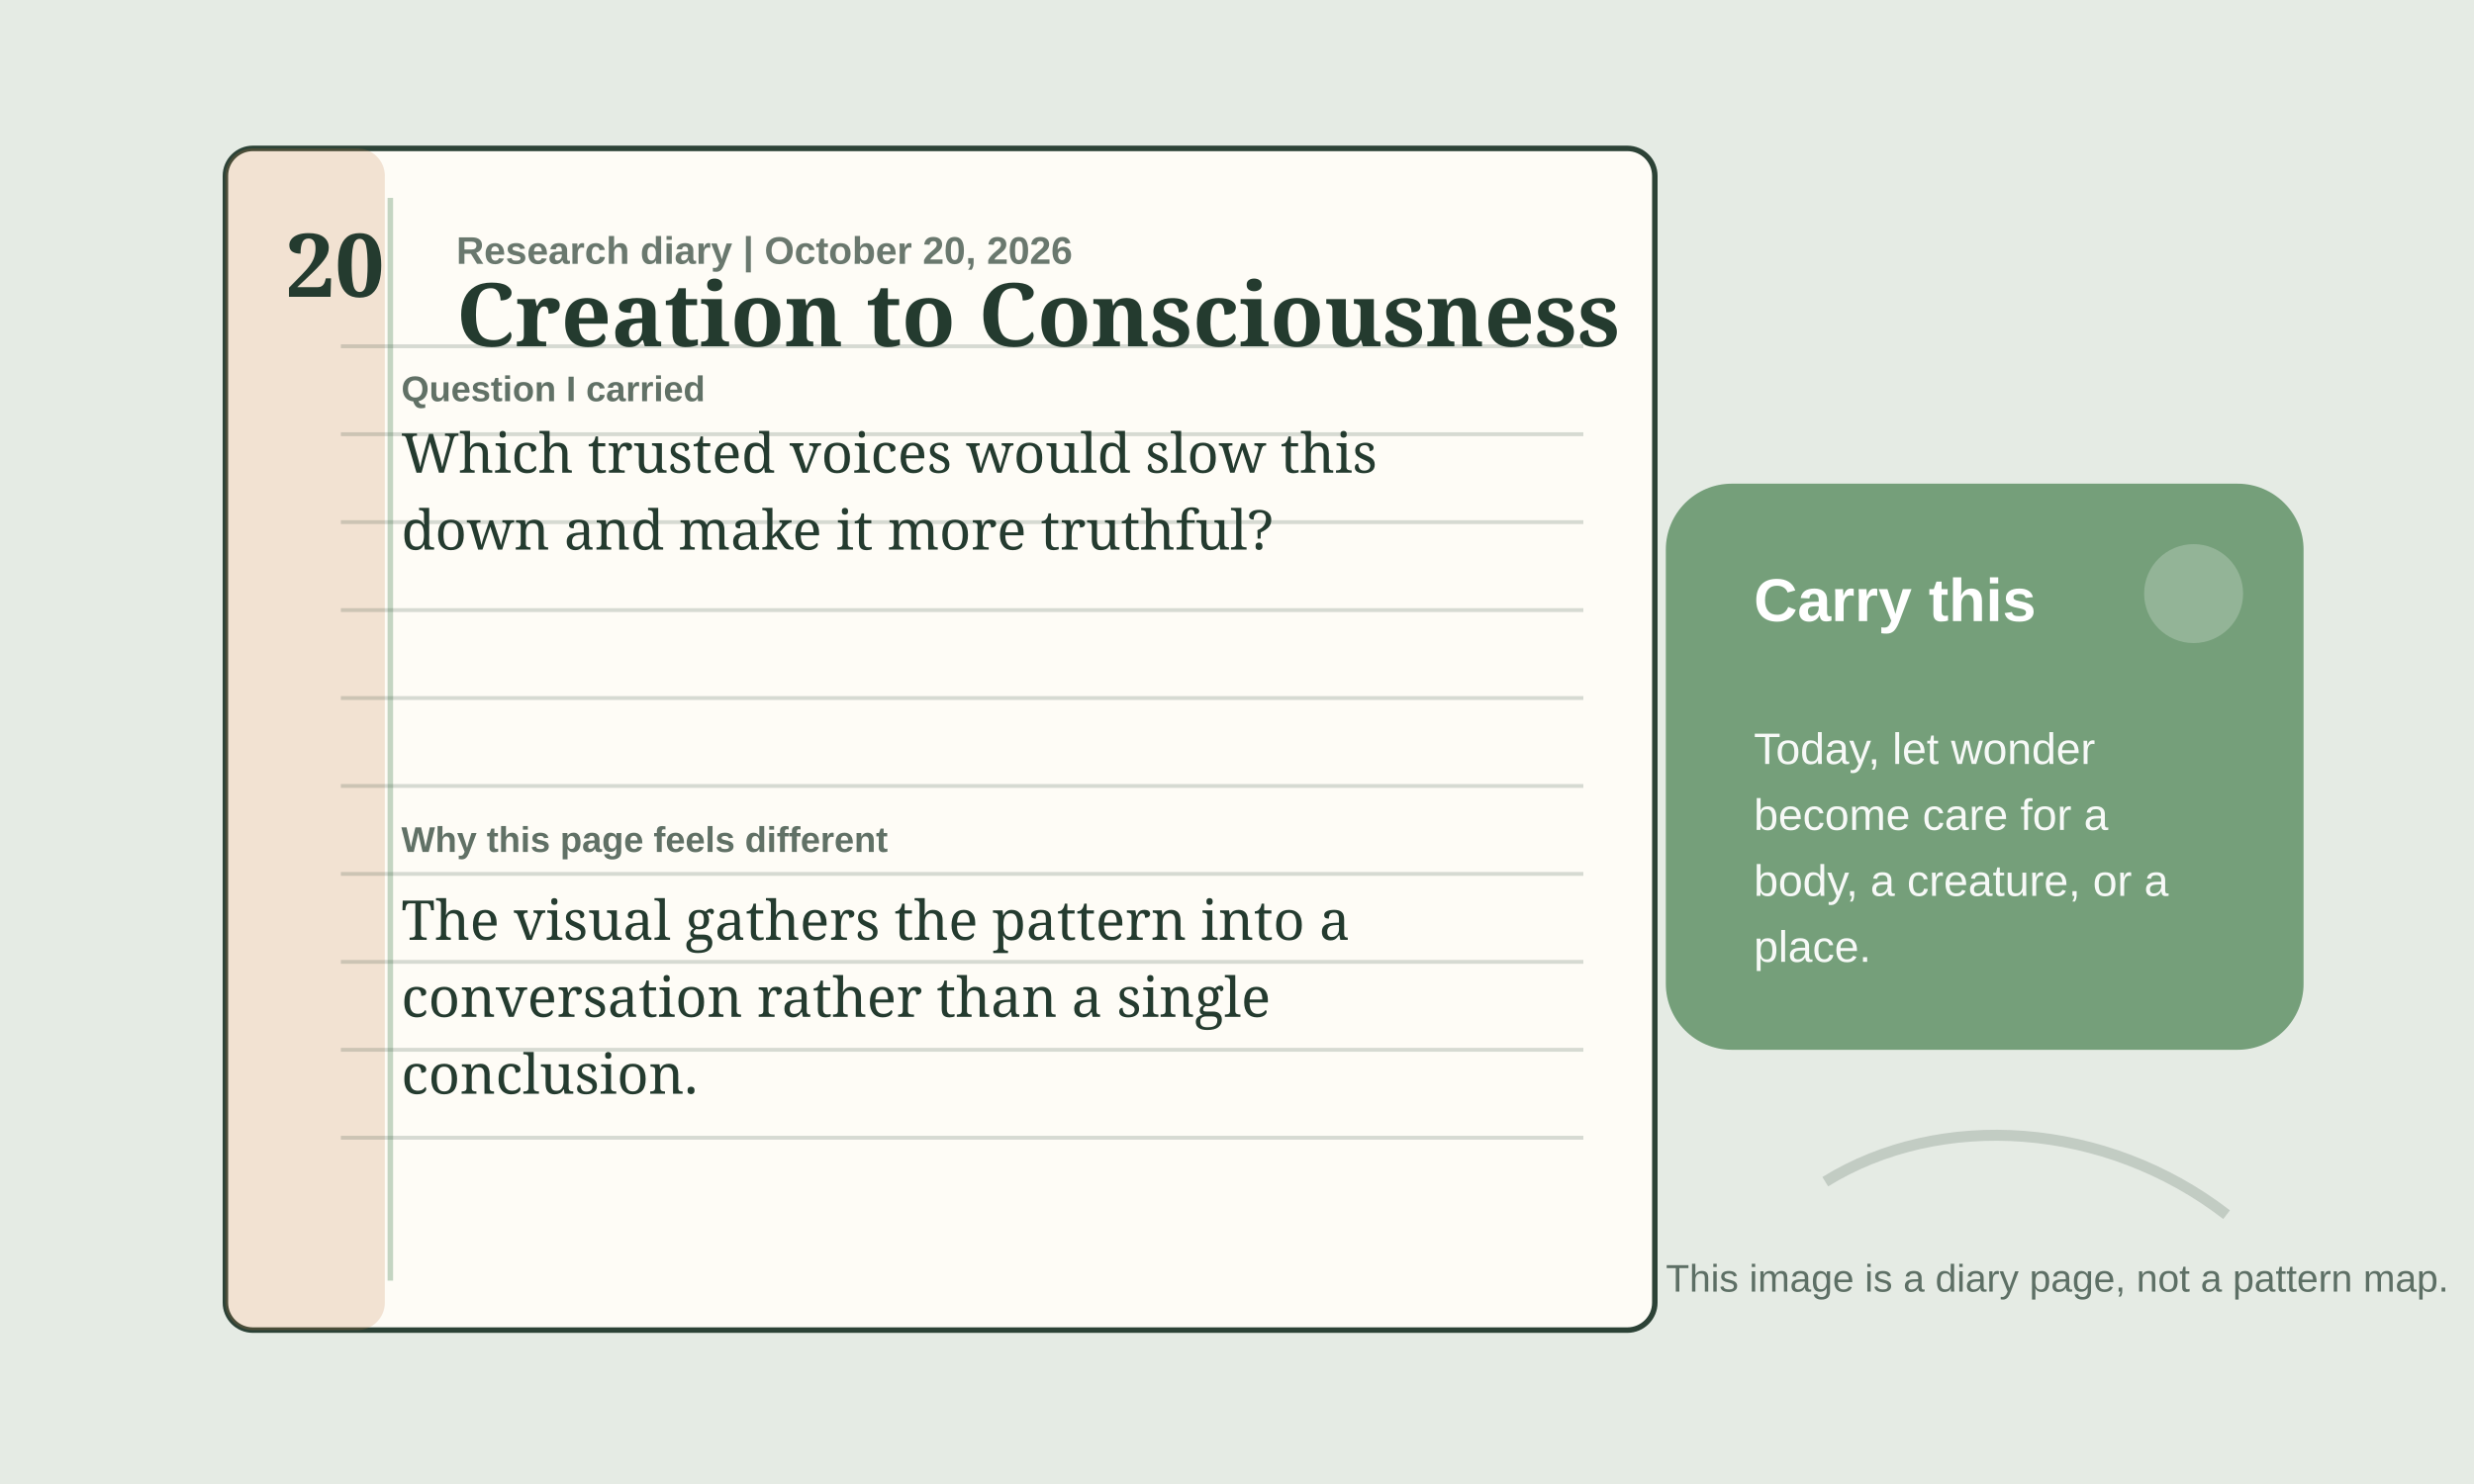
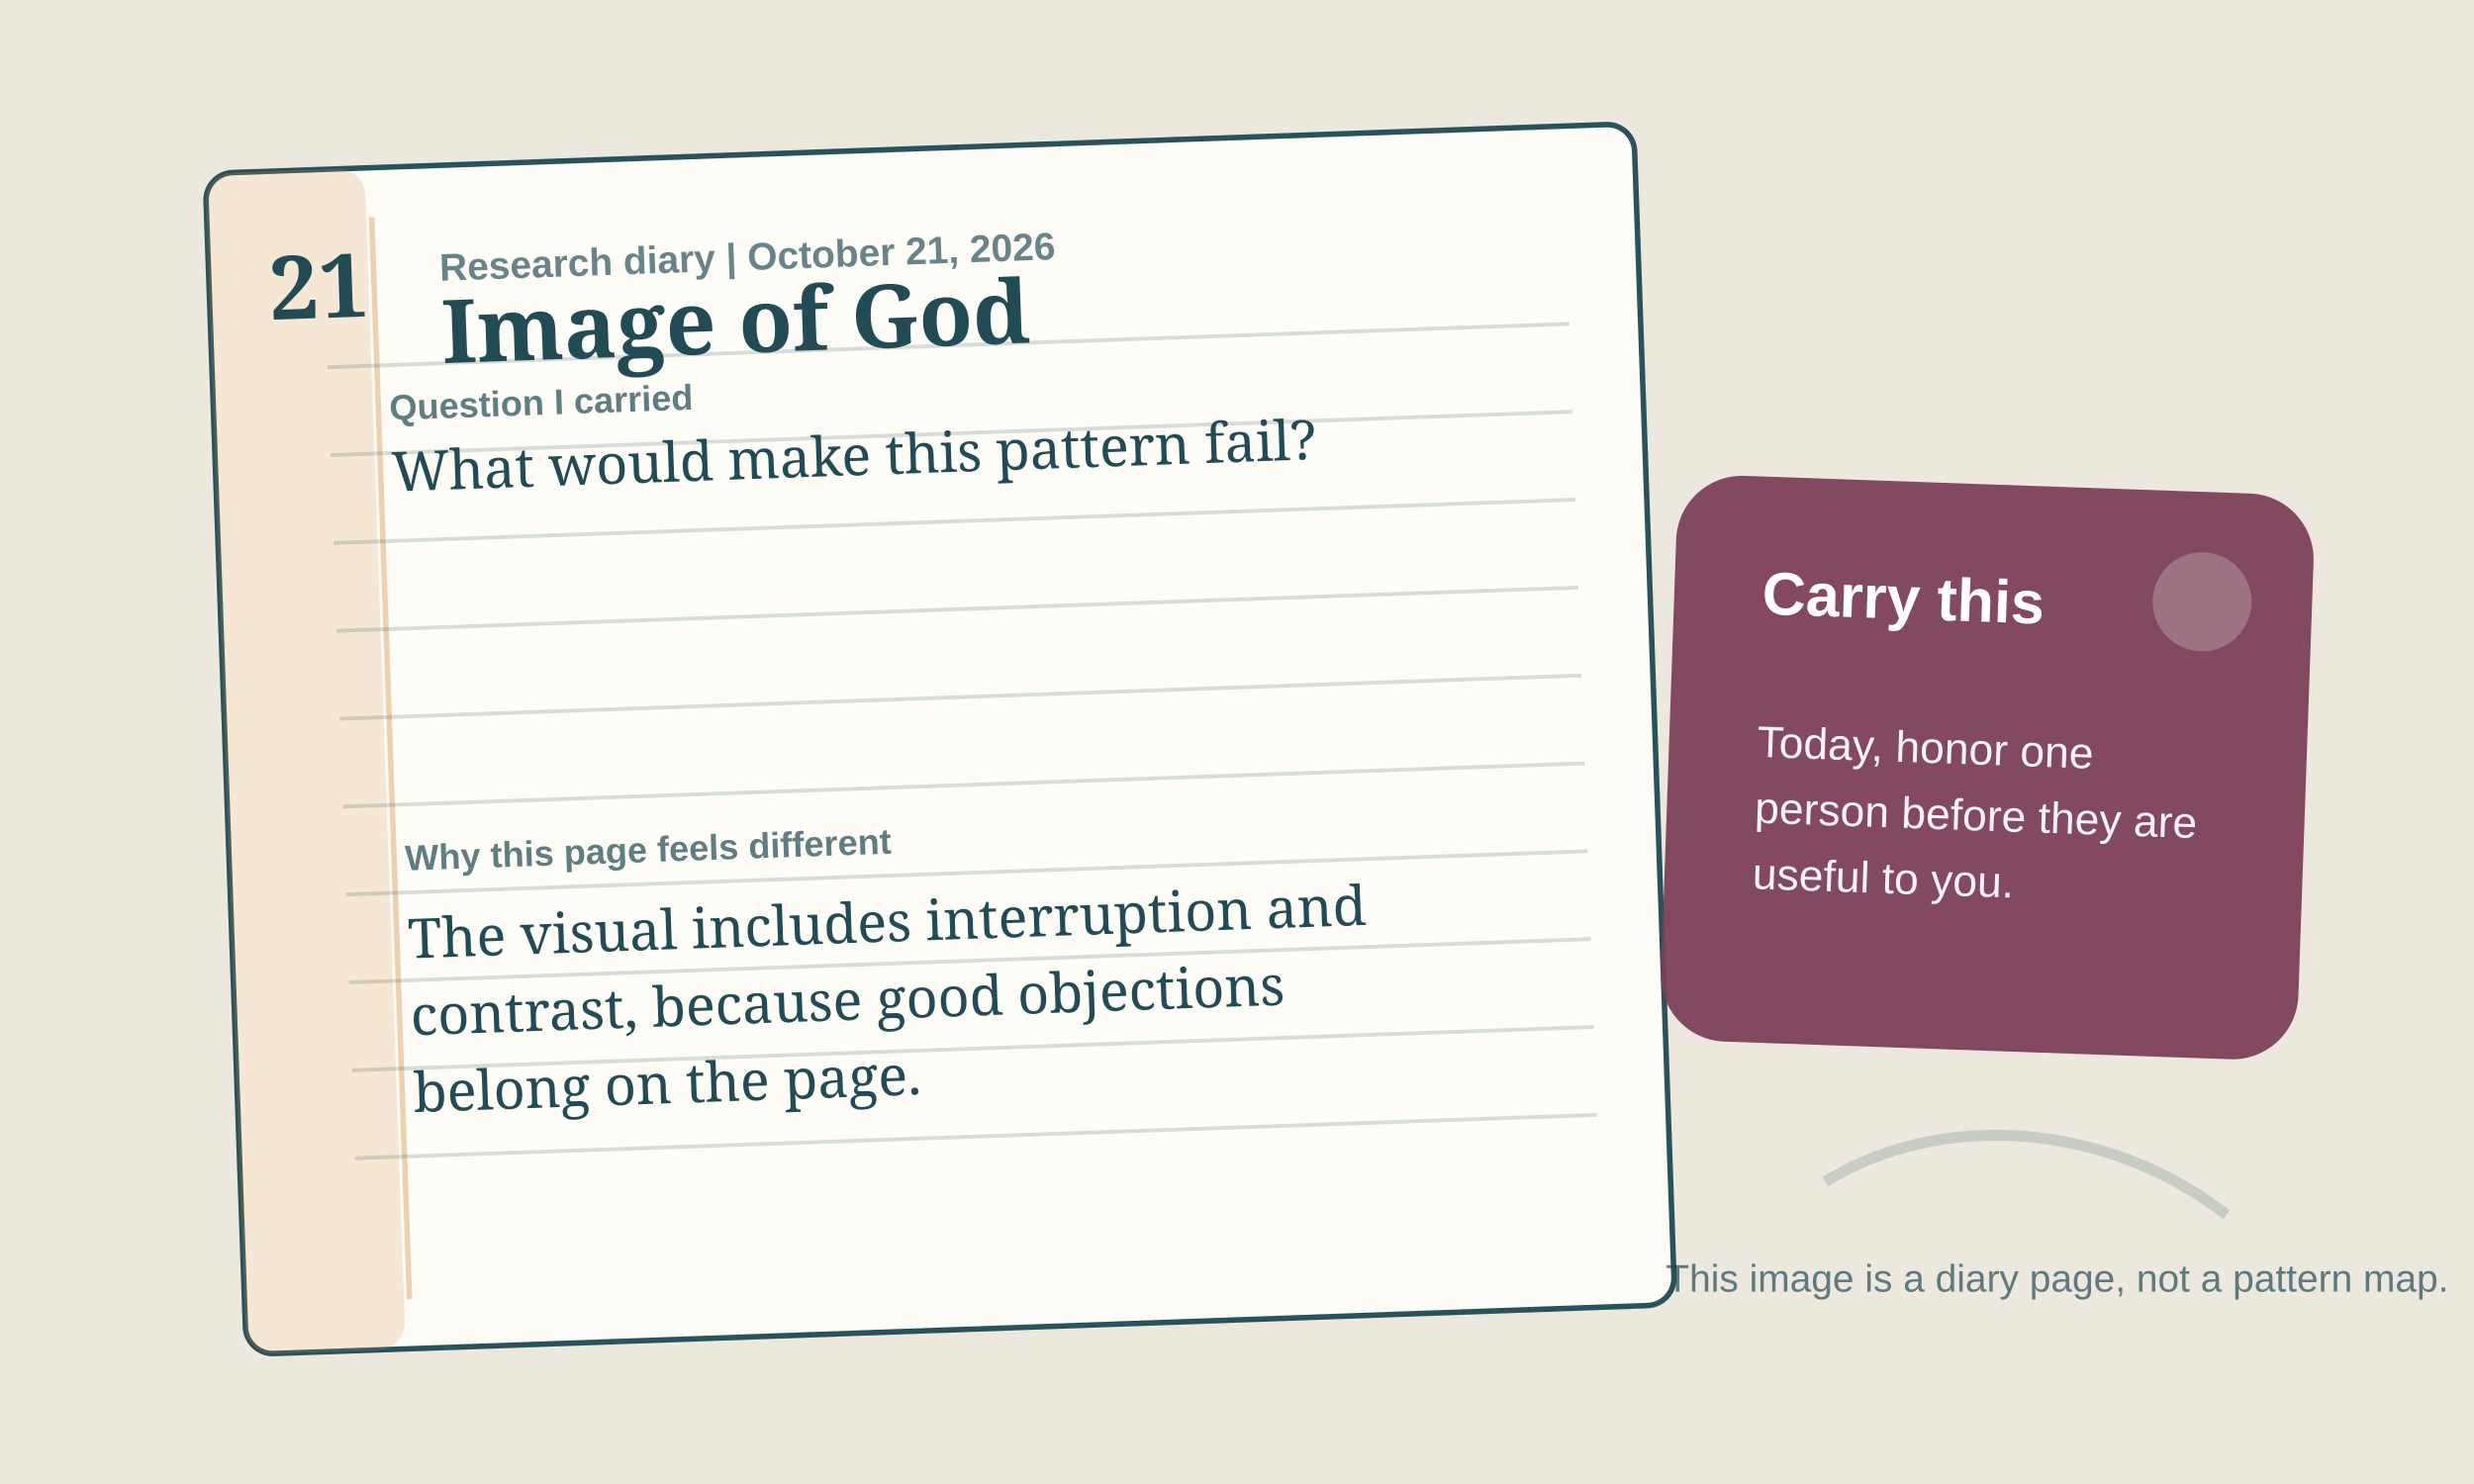
<svg xmlns="http://www.w3.org/2000/svg" width="900" height="540" viewBox="0 0 900 540" role="img" aria-labelledby="title desc">
  <style>
-     .eyebrow { font: 700 14px Arial, sans-serif; letter-spacing: 0; fill: #243b2f; opacity: 0.68; }
-     .title { font: 700 32px Georgia, serif; letter-spacing: 0; fill: #243b2f; }
-     .diary { font: 20px Georgia, serif; letter-spacing: 0; fill: #243b2f; }
-     .label { font: 700 13px Arial, sans-serif; letter-spacing: 0; fill: #243b2f; opacity: 0.72; }
+     .eyebrow { font: 700 14px Arial, sans-serif; letter-spacing: 0; fill: #224c55; opacity: 0.68; }
+     .title { font: 700 32px Georgia, serif; letter-spacing: 0; fill: #224c55; }
+     .diary { font: 20px Georgia, serif; letter-spacing: 0; fill: #224c55; }
+     .label { font: 700 13px Arial, sans-serif; letter-spacing: 0; fill: #224c55; opacity: 0.72; }
    .cardtitle { font: 700 22px Arial, sans-serif; letter-spacing: 0; fill: #ffffff; }
    .cardtext { font: 16px Arial, sans-serif; letter-spacing: 0; fill: #ffffff; opacity: 0.94; }
-     .small { font: 14px Arial, sans-serif; letter-spacing: 0; fill: #243b2f; opacity: 0.70; }
+     .small { font: 14px Arial, sans-serif; letter-spacing: 0; fill: #224c55; opacity: 0.70; }
  </style>
-   <rect width="900" height="540" fill="#eef3ed" />
-   <rect x="0" y="0" width="900" height="540" fill="#243b2f" opacity="0.05" />
-   <g transform="rotate(0 340 270)">
-     <rect x="82" y="54" width="520" height="430" rx="10" fill="#fffdf7" stroke="#243b2f" stroke-width="2" opacity="0.96" />
-     <rect x="82" y="54" width="58" height="430" rx="10" fill="#c47a43" opacity="0.20" />
-     <line x1="142" y1="72" x2="142" y2="466" stroke="#6e9a74" stroke-width="2" opacity="0.40" />
-     <line x1="124" y1="126" x2="576" y2="126" stroke="#243b2f" stroke-width="1.4" opacity="0.18" />
-     <line x1="124" y1="158" x2="576" y2="158" stroke="#243b2f" stroke-width="1.4" opacity="0.18" />
-     <line x1="124" y1="190" x2="576" y2="190" stroke="#243b2f" stroke-width="1.4" opacity="0.18" />
-     <line x1="124" y1="222" x2="576" y2="222" stroke="#243b2f" stroke-width="1.4" opacity="0.18" />
-     <line x1="124" y1="254" x2="576" y2="254" stroke="#243b2f" stroke-width="1.4" opacity="0.18" />
-     <line x1="124" y1="286" x2="576" y2="286" stroke="#243b2f" stroke-width="1.4" opacity="0.18" />
-     <line x1="124" y1="318" x2="576" y2="318" stroke="#243b2f" stroke-width="1.4" opacity="0.18" />
-     <line x1="124" y1="350" x2="576" y2="350" stroke="#243b2f" stroke-width="1.4" opacity="0.18" />
-     <line x1="124" y1="382" x2="576" y2="382" stroke="#243b2f" stroke-width="1.4" opacity="0.18" />
-     <line x1="124" y1="414" x2="576" y2="414" stroke="#243b2f" stroke-width="1.4" opacity="0.18" />
-     <text x="166" y="96" class="eyebrow">Research diary | October 20, 2026</text>
-     <text x="166" y="126" class="title">Creation to Consciousness</text>
+   <rect width="900" height="540" fill="#f7efe5" />
+   <rect x="0" y="0" width="900" height="540" fill="#224c55" opacity="0.05" />
+   <g transform="rotate(-2 340 270)">
+     <rect x="82" y="54" width="520" height="430" rx="10" fill="#fffdf7" stroke="#224c55" stroke-width="2" opacity="0.96" />
+     <rect x="82" y="54" width="58" height="430" rx="10" fill="#d18f46" opacity="0.20" />
+     <line x1="142" y1="72" x2="142" y2="466" stroke="#d18f46" stroke-width="2" opacity="0.40" />
+     <line x1="124" y1="126" x2="576" y2="126" stroke="#224c55" stroke-width="1.4" opacity="0.18" />
+     <line x1="124" y1="158" x2="576" y2="158" stroke="#224c55" stroke-width="1.4" opacity="0.18" />
+     <line x1="124" y1="190" x2="576" y2="190" stroke="#224c55" stroke-width="1.4" opacity="0.18" />
+     <line x1="124" y1="222" x2="576" y2="222" stroke="#224c55" stroke-width="1.4" opacity="0.18" />
+     <line x1="124" y1="254" x2="576" y2="254" stroke="#224c55" stroke-width="1.4" opacity="0.18" />
+     <line x1="124" y1="286" x2="576" y2="286" stroke="#224c55" stroke-width="1.4" opacity="0.18" />
+     <line x1="124" y1="318" x2="576" y2="318" stroke="#224c55" stroke-width="1.4" opacity="0.18" />
+     <line x1="124" y1="350" x2="576" y2="350" stroke="#224c55" stroke-width="1.4" opacity="0.18" />
+     <line x1="124" y1="382" x2="576" y2="382" stroke="#224c55" stroke-width="1.4" opacity="0.18" />
+     <line x1="124" y1="414" x2="576" y2="414" stroke="#224c55" stroke-width="1.4" opacity="0.18" />
+     <text x="166" y="96" class="eyebrow">Research diary | October 21, 2026</text>
+     <text x="166" y="126" class="title">Image of God</text>
    <text x="146" y="146" class="label">Question I carried</text>
-     <text x="104" y="108" class="title">20</text>
+     <text x="104" y="108" class="title">21</text>
  </g>
-   <g transform="rotate(0 340 270)">
-     <text x="146" y="172" class="diary">Which trusted voices would slow this</text>
-     <text x="146" y="200" class="diary">down and make it more truthful?</text>
+   <g transform="rotate(-2 340 270)">
+     <text x="146" y="172" class="diary">What would make this pattern fail?</text>
    <text x="146" y="310" class="label">Why this page feels different</text>
-     <text x="146" y="342" class="diary">The visual gathers the pattern into a</text>
-     <text x="146" y="370" class="diary">conversation rather than a single</text>
-     <text x="146" y="398" class="diary">conclusion.</text>
+     <text x="146" y="342" class="diary">The visual includes interruption and</text>
+     <text x="146" y="370" class="diary">contrast, because good objections</text>
+     <text x="146" y="398" class="diary">belong on the page.</text>
  </g>
-   <g transform="rotate(0 714 306)">
-     <rect x="606" y="176" width="232" height="206" rx="24" fill="#6e9a74" opacity="0.94" />
+   <g transform="rotate(2 714 306)">
+     <rect x="606" y="176" width="232" height="206" rx="24" fill="#7c3f58" opacity="0.94" />
    <circle cx="798" cy="216" r="18" fill="#ffffff" opacity="0.22" />
    <text x="638" y="226" class="cardtitle">Carry this</text>
-     <text x="638" y="278" class="cardtext">Today, let wonder</text>
-     <text x="638" y="302" class="cardtext">become care for a</text>
-     <text x="638" y="326" class="cardtext">body, a creature, or a</text>
-     <text x="638" y="350" class="cardtext">place.</text>
+     <text x="638" y="278" class="cardtext">Today, honor one</text>
+     <text x="638" y="302" class="cardtext">person before they are</text>
+     <text x="638" y="326" class="cardtext">useful to you.</text>
  </g>
-   <path d="M664 430 C706 404 766 408 810 442" fill="none" stroke="#243b2f" stroke-width="4" opacity="0.18" />
+   <path d="M664 430 C706 404 766 408 810 442" fill="none" stroke="#224c55" stroke-width="4" opacity="0.18" />
  <text x="606" y="470" class="small">This image is a diary page, not a pattern map.</text>
</svg>
